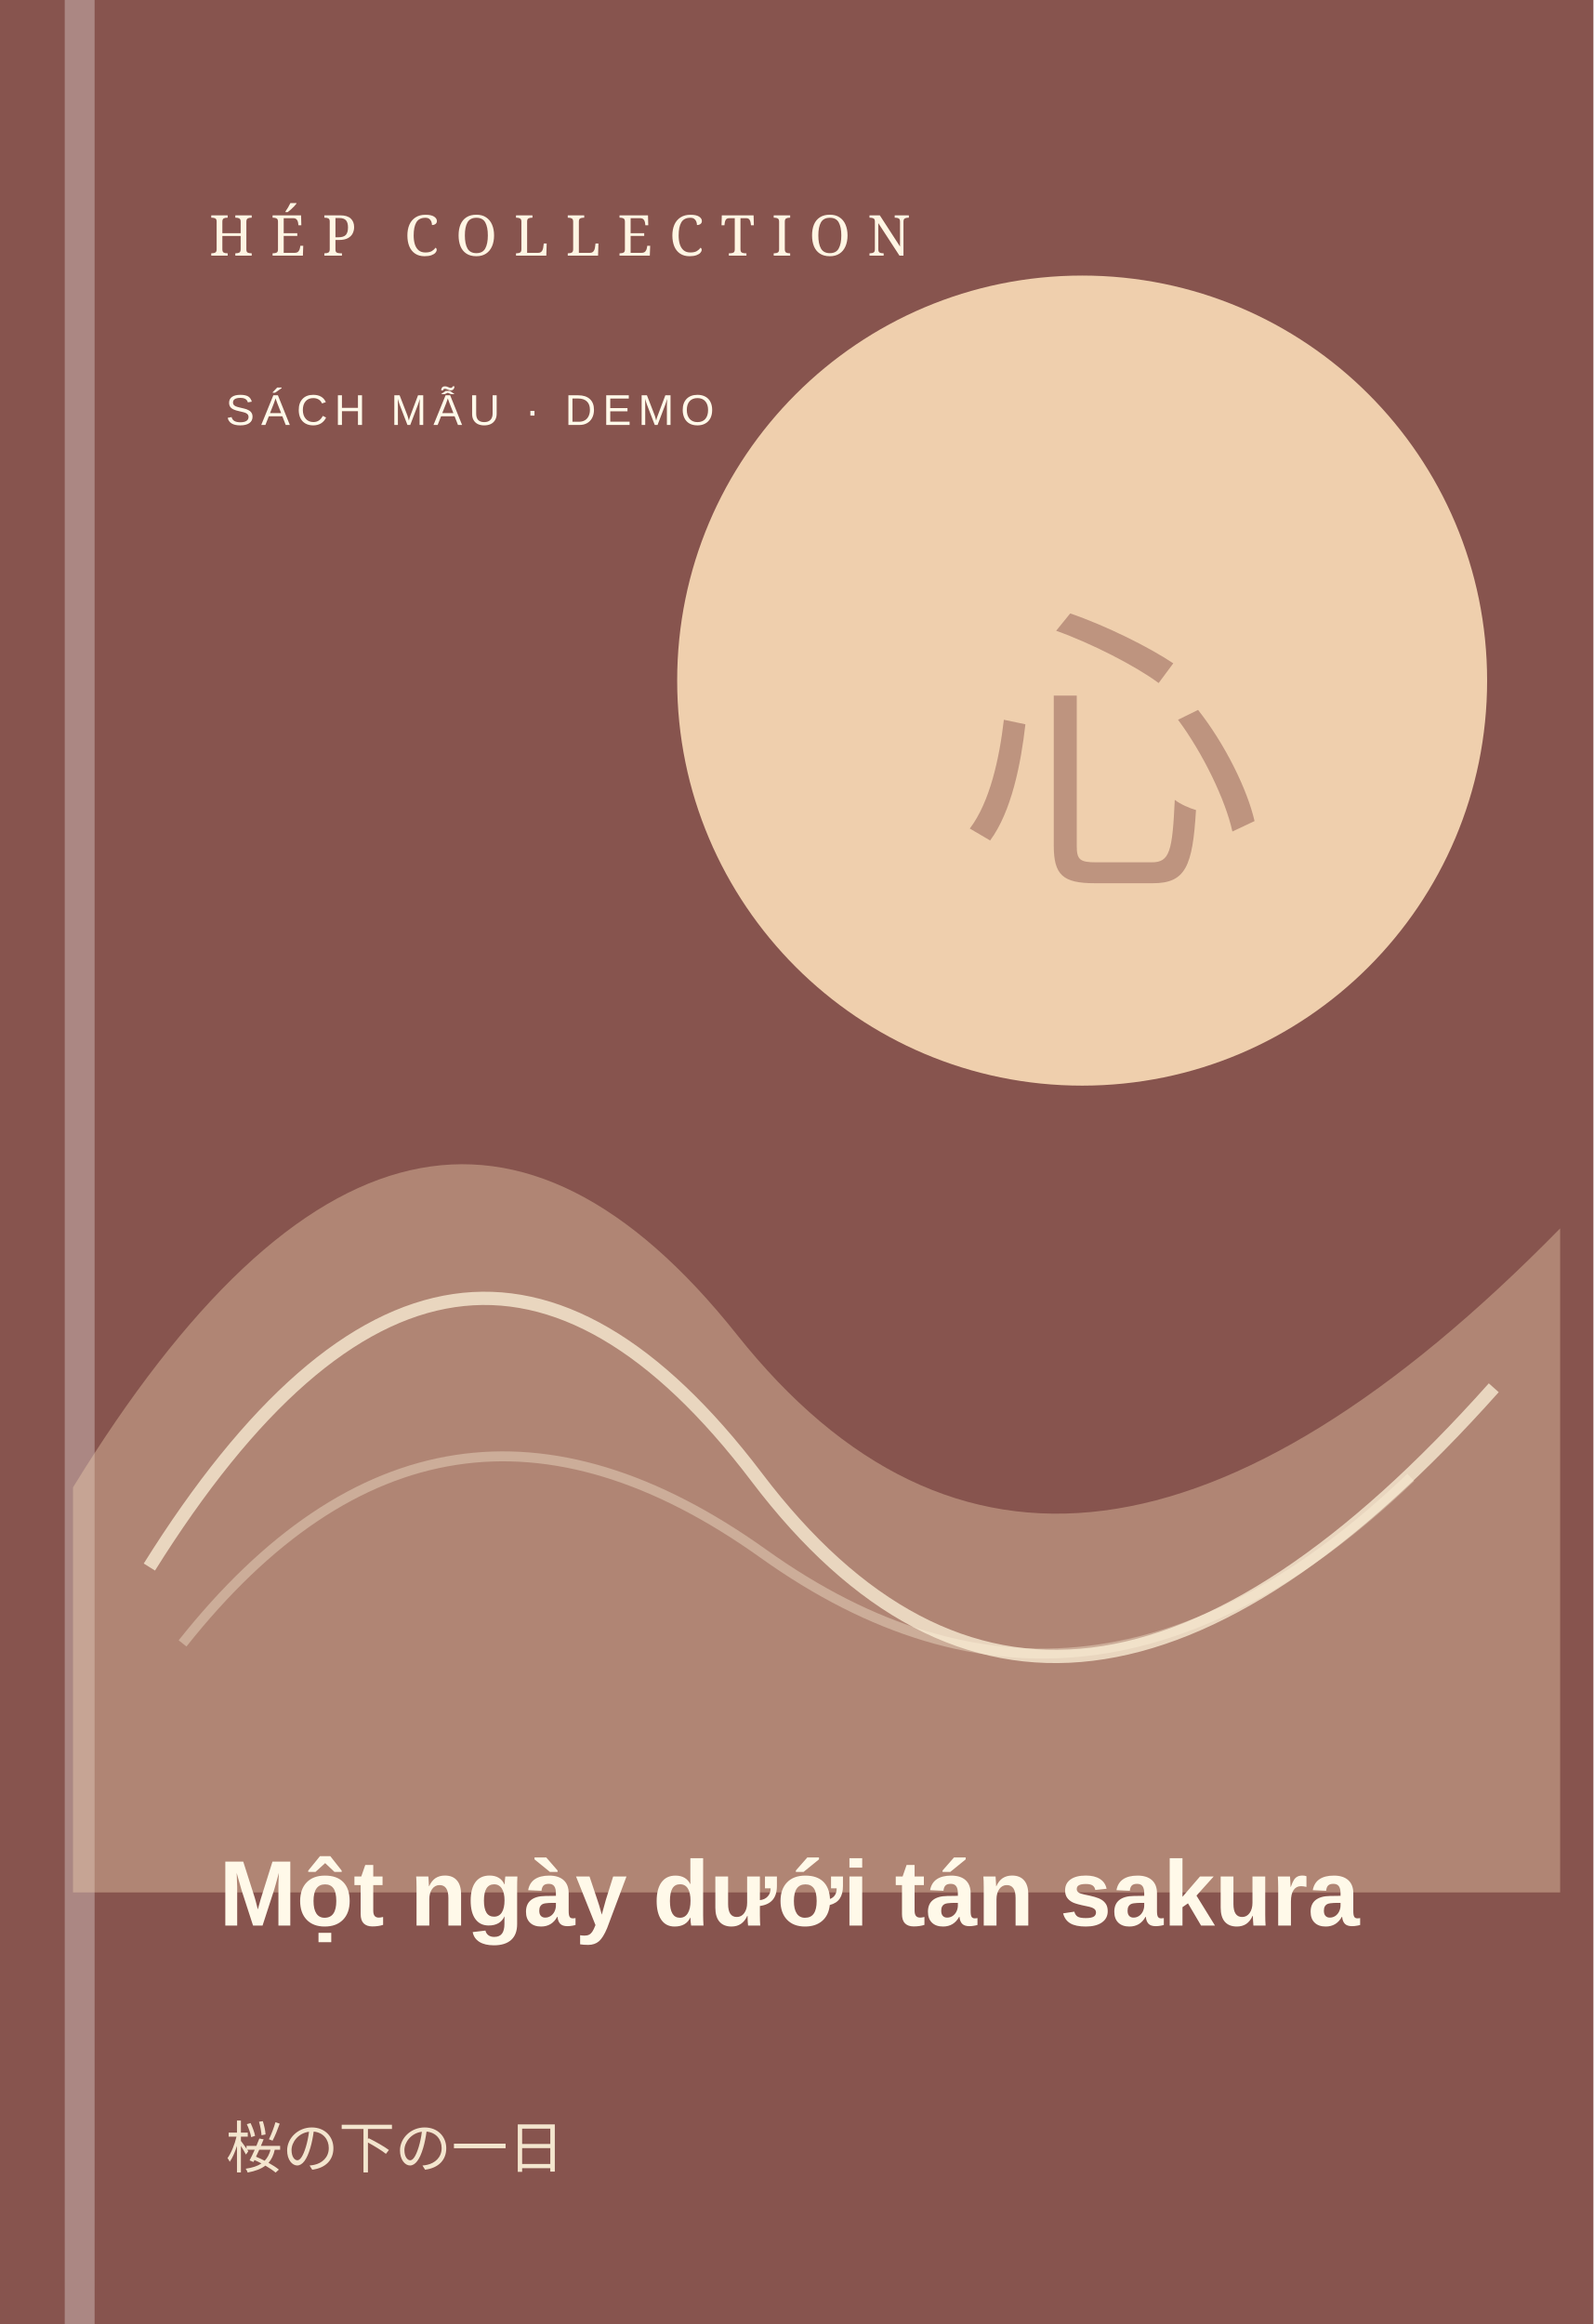
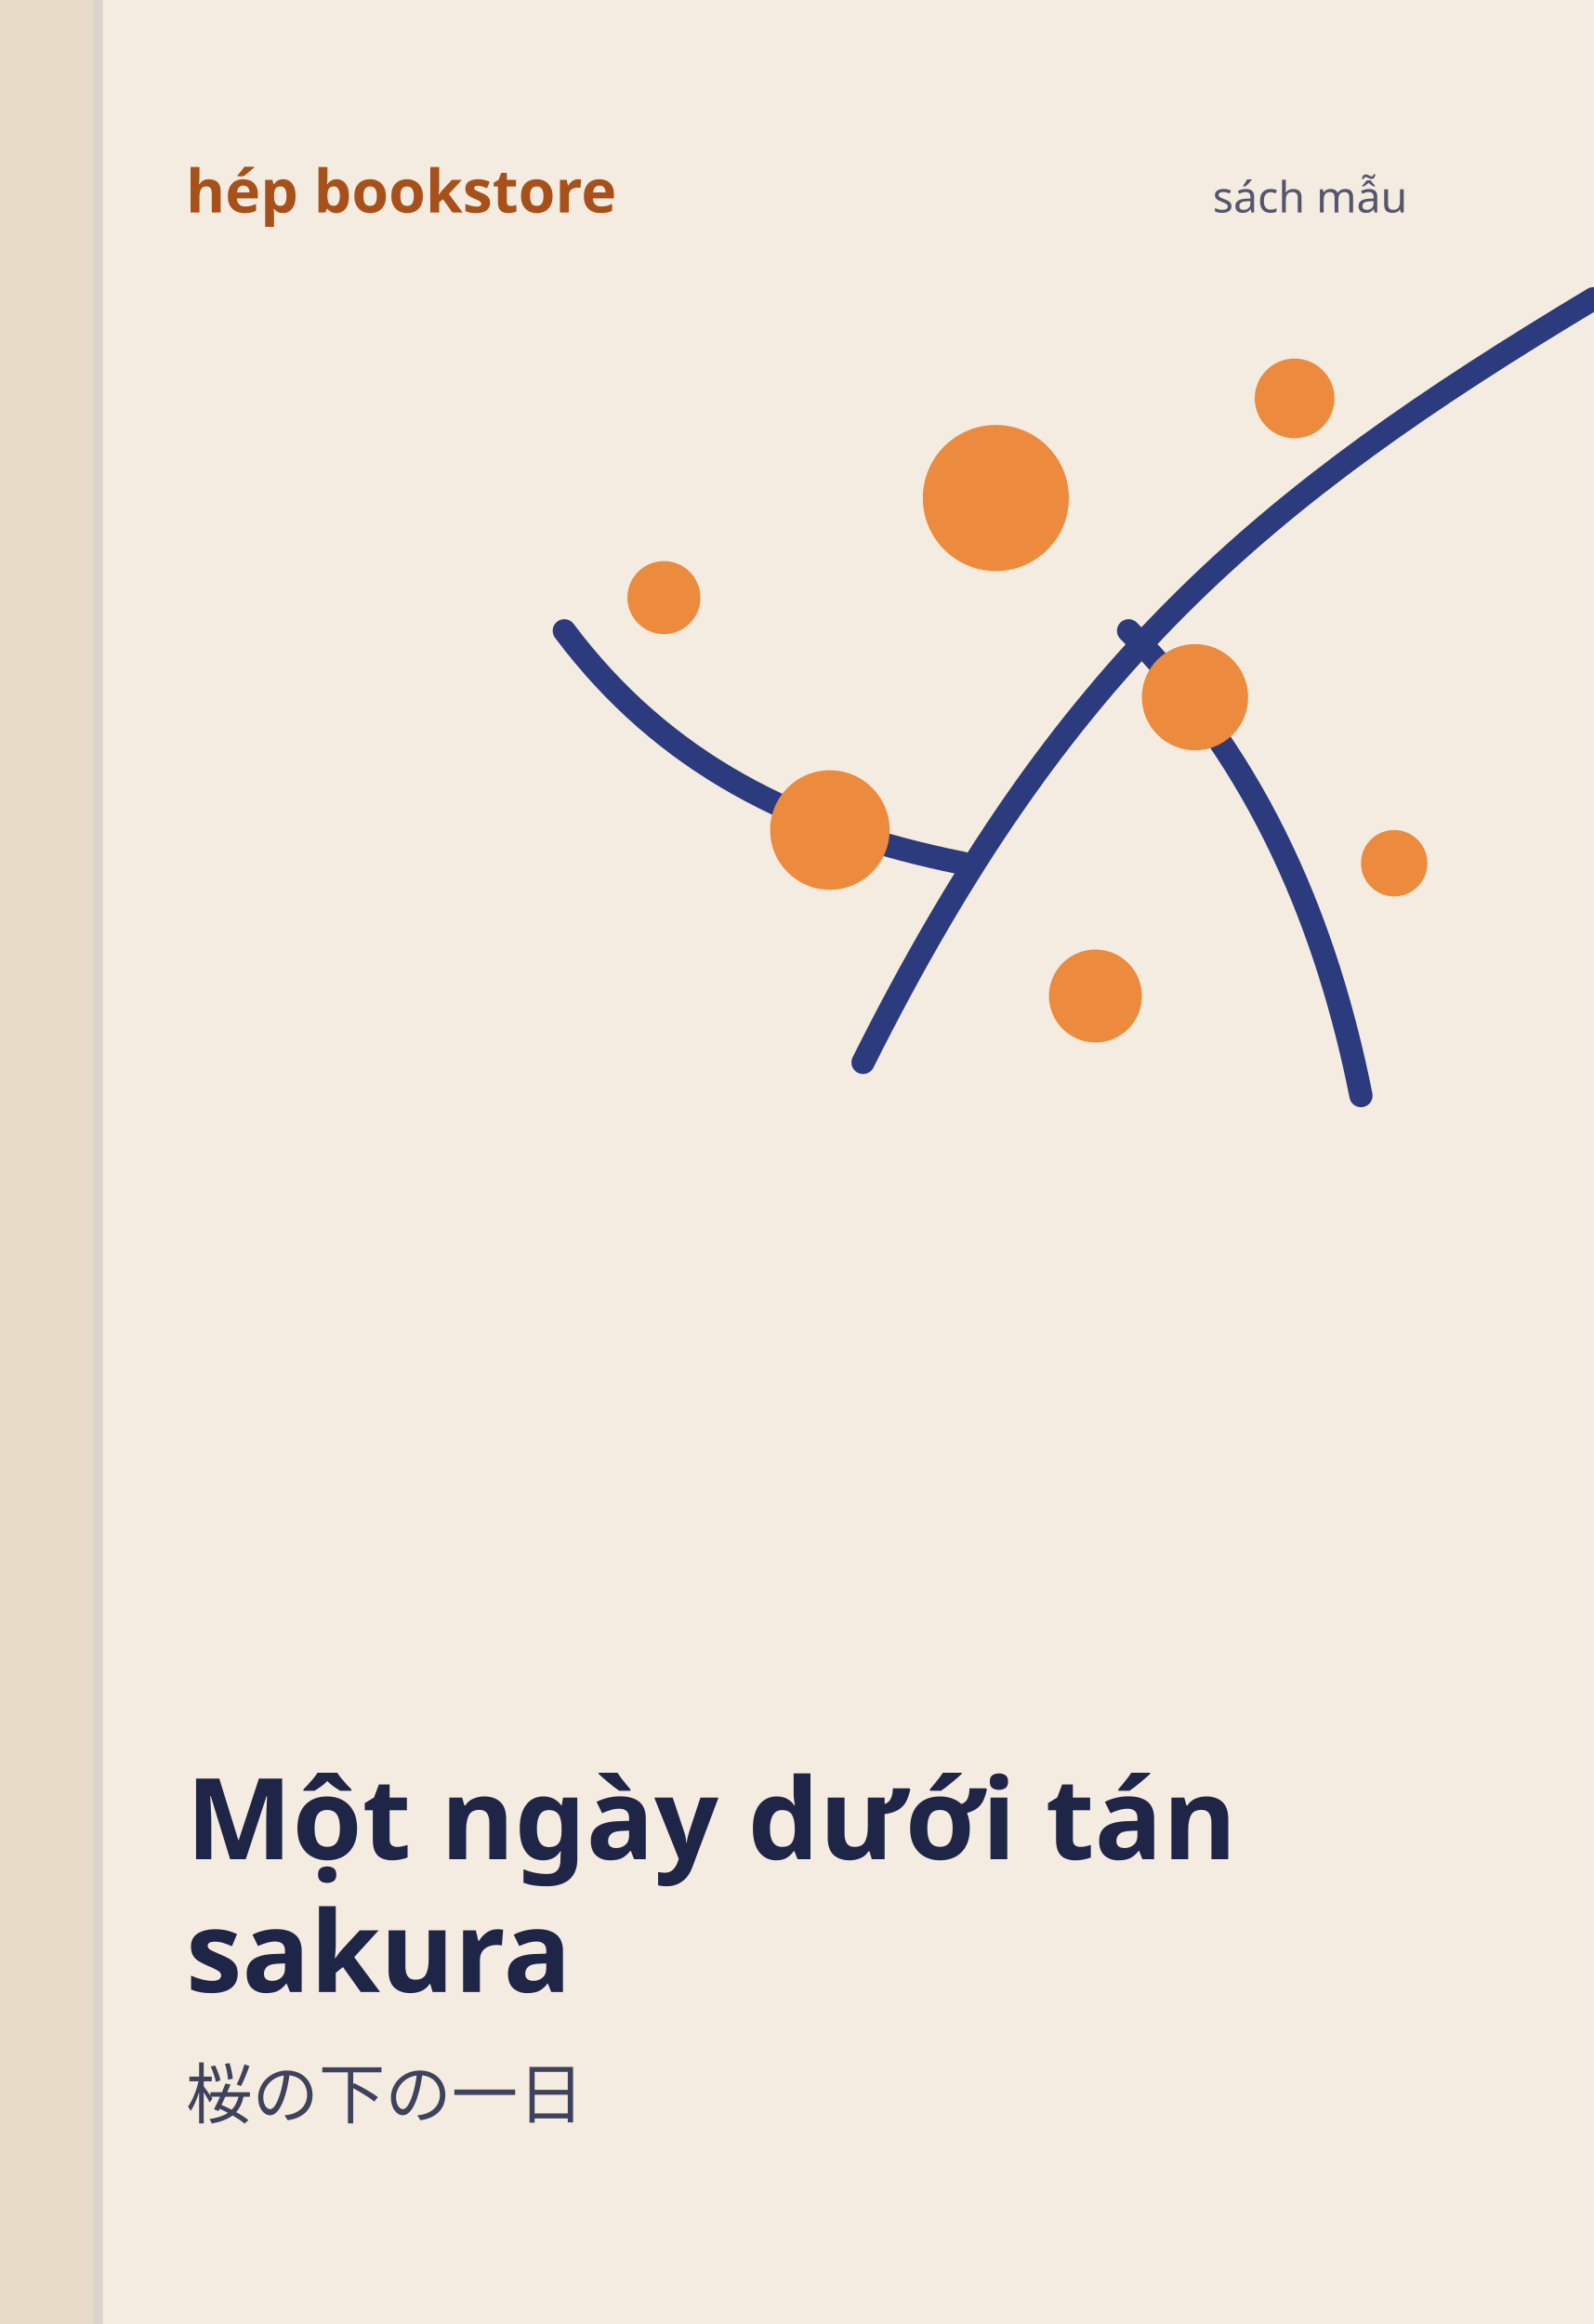
<svg xmlns="http://www.w3.org/2000/svg" width="480" height="700" viewBox="0 0 480 700" role="img" aria-label="Bìa minh họa Một ngày dưới tán sakura">
-   <rect width="480" height="700" fill="#87544e" />
-   <path d="M24 0 L24 700" stroke="#ffffff" stroke-opacity=".3" stroke-width="9" />
-   <circle cx="326" cy="205" r="122" fill="#efcfad" />
-   <path d="M22 448 Q125 280 222 402 T470 370 L470 570 L22 570" fill="#efcfad" fill-opacity=".4" />
-   <path d="M45 472 Q137 325 228 445 T450 418" fill="none" stroke="#fff5dc" stroke-opacity=".72" stroke-width="4" />
-   <path d="M55 495 Q132 398 230 468 T425 445" fill="none" stroke="#fff5dc" stroke-opacity=".35" stroke-width="3" />
-   <text x="63" y="77" font-family="Georgia,serif" font-size="17" letter-spacing="5" fill="#fff5e3">HÉP COLLECTION</text>
-   <text x="66" y="580" font-family="Arial,sans-serif" font-weight="bold" font-size="28" fill="#fff9e9">Một ngày dưới tán sakura</text>
-   <text x="66" y="615" font-family="Arial,sans-serif" font-weight="bold" font-size="26" fill="#fff9e9" />
-   <text x="68" y="653" font-family="sans-serif" font-size="17" fill="#fff5dc" opacity=".9">桜の下の一日</text>
-   <text x="290" y="260" font-family="serif" font-size="90" fill="#87544e" fill-opacity=".48">心</text>
-   <text x="68" y="128" font-family="Arial" font-size="13" fill="#fff9e9" letter-spacing="2">SÁCH MẪU · DEMO</text>
+   <rect width="480" height="700" fill="#f4ece0" />
+   <path d="M480 90 C380 150 320 200 260 320 M340 190 C380 230 400 280 410 330 M290 260 C240 250 200 230 170 190" fill="none" stroke="#2c3a7e" stroke-width="7" stroke-linecap="round" />
+   <circle cx="300" cy="150" r="22" fill="#ec8a3d" />
+   <circle cx="360" cy="210" r="16" fill="#ec8a3d" />
+   <circle cx="250" cy="250" r="18" fill="#ec8a3d" />
+   <circle cx="390" cy="120" r="12" fill="#ec8a3d" />
+   <circle cx="330" cy="300" r="14" fill="#ec8a3d" />
+   <circle cx="420" cy="260" r="10" fill="#ec8a3d" />
+   <circle cx="200" cy="180" r="11" fill="#ec8a3d" />
+   <rect width="28" height="700" fill="#e8dcc9" />
+   <rect x="28" width="3" height="700" fill="#1f2547" fill-opacity=".12" />
+   <text x="56" y="64" font-family="'Baloo 2','Be Vietnam Pro','Segoe UI',system-ui,sans-serif" font-weight="600" font-size="18" fill="#a8501a">hép bookstore</text>
+   <text x="424" y="64" text-anchor="end" font-family="'Baloo 2','Be Vietnam Pro','Segoe UI',system-ui,sans-serif" font-size="13" fill="#1f2547" fill-opacity=".75">sách mẫu</text>
+   <text x="56" y="560" font-family="'Baloo 2','Be Vietnam Pro','Segoe UI',system-ui,sans-serif" font-weight="700" font-size="34" fill="#1f2547">Một ngày dưới tán</text>
+   <text x="56" y="600" font-family="'Baloo 2','Be Vietnam Pro','Segoe UI',system-ui,sans-serif" font-weight="700" font-size="34" fill="#1f2547">sakura</text>
+   <text x="56" y="638" font-family="'Zen Maru Gothic','Hiragino Maru Gothic ProN','Noto Sans JP',sans-serif" font-weight="500" font-size="20" fill="#1f2547" fill-opacity=".85" lang="ja">桜の下の一日</text>
</svg>
